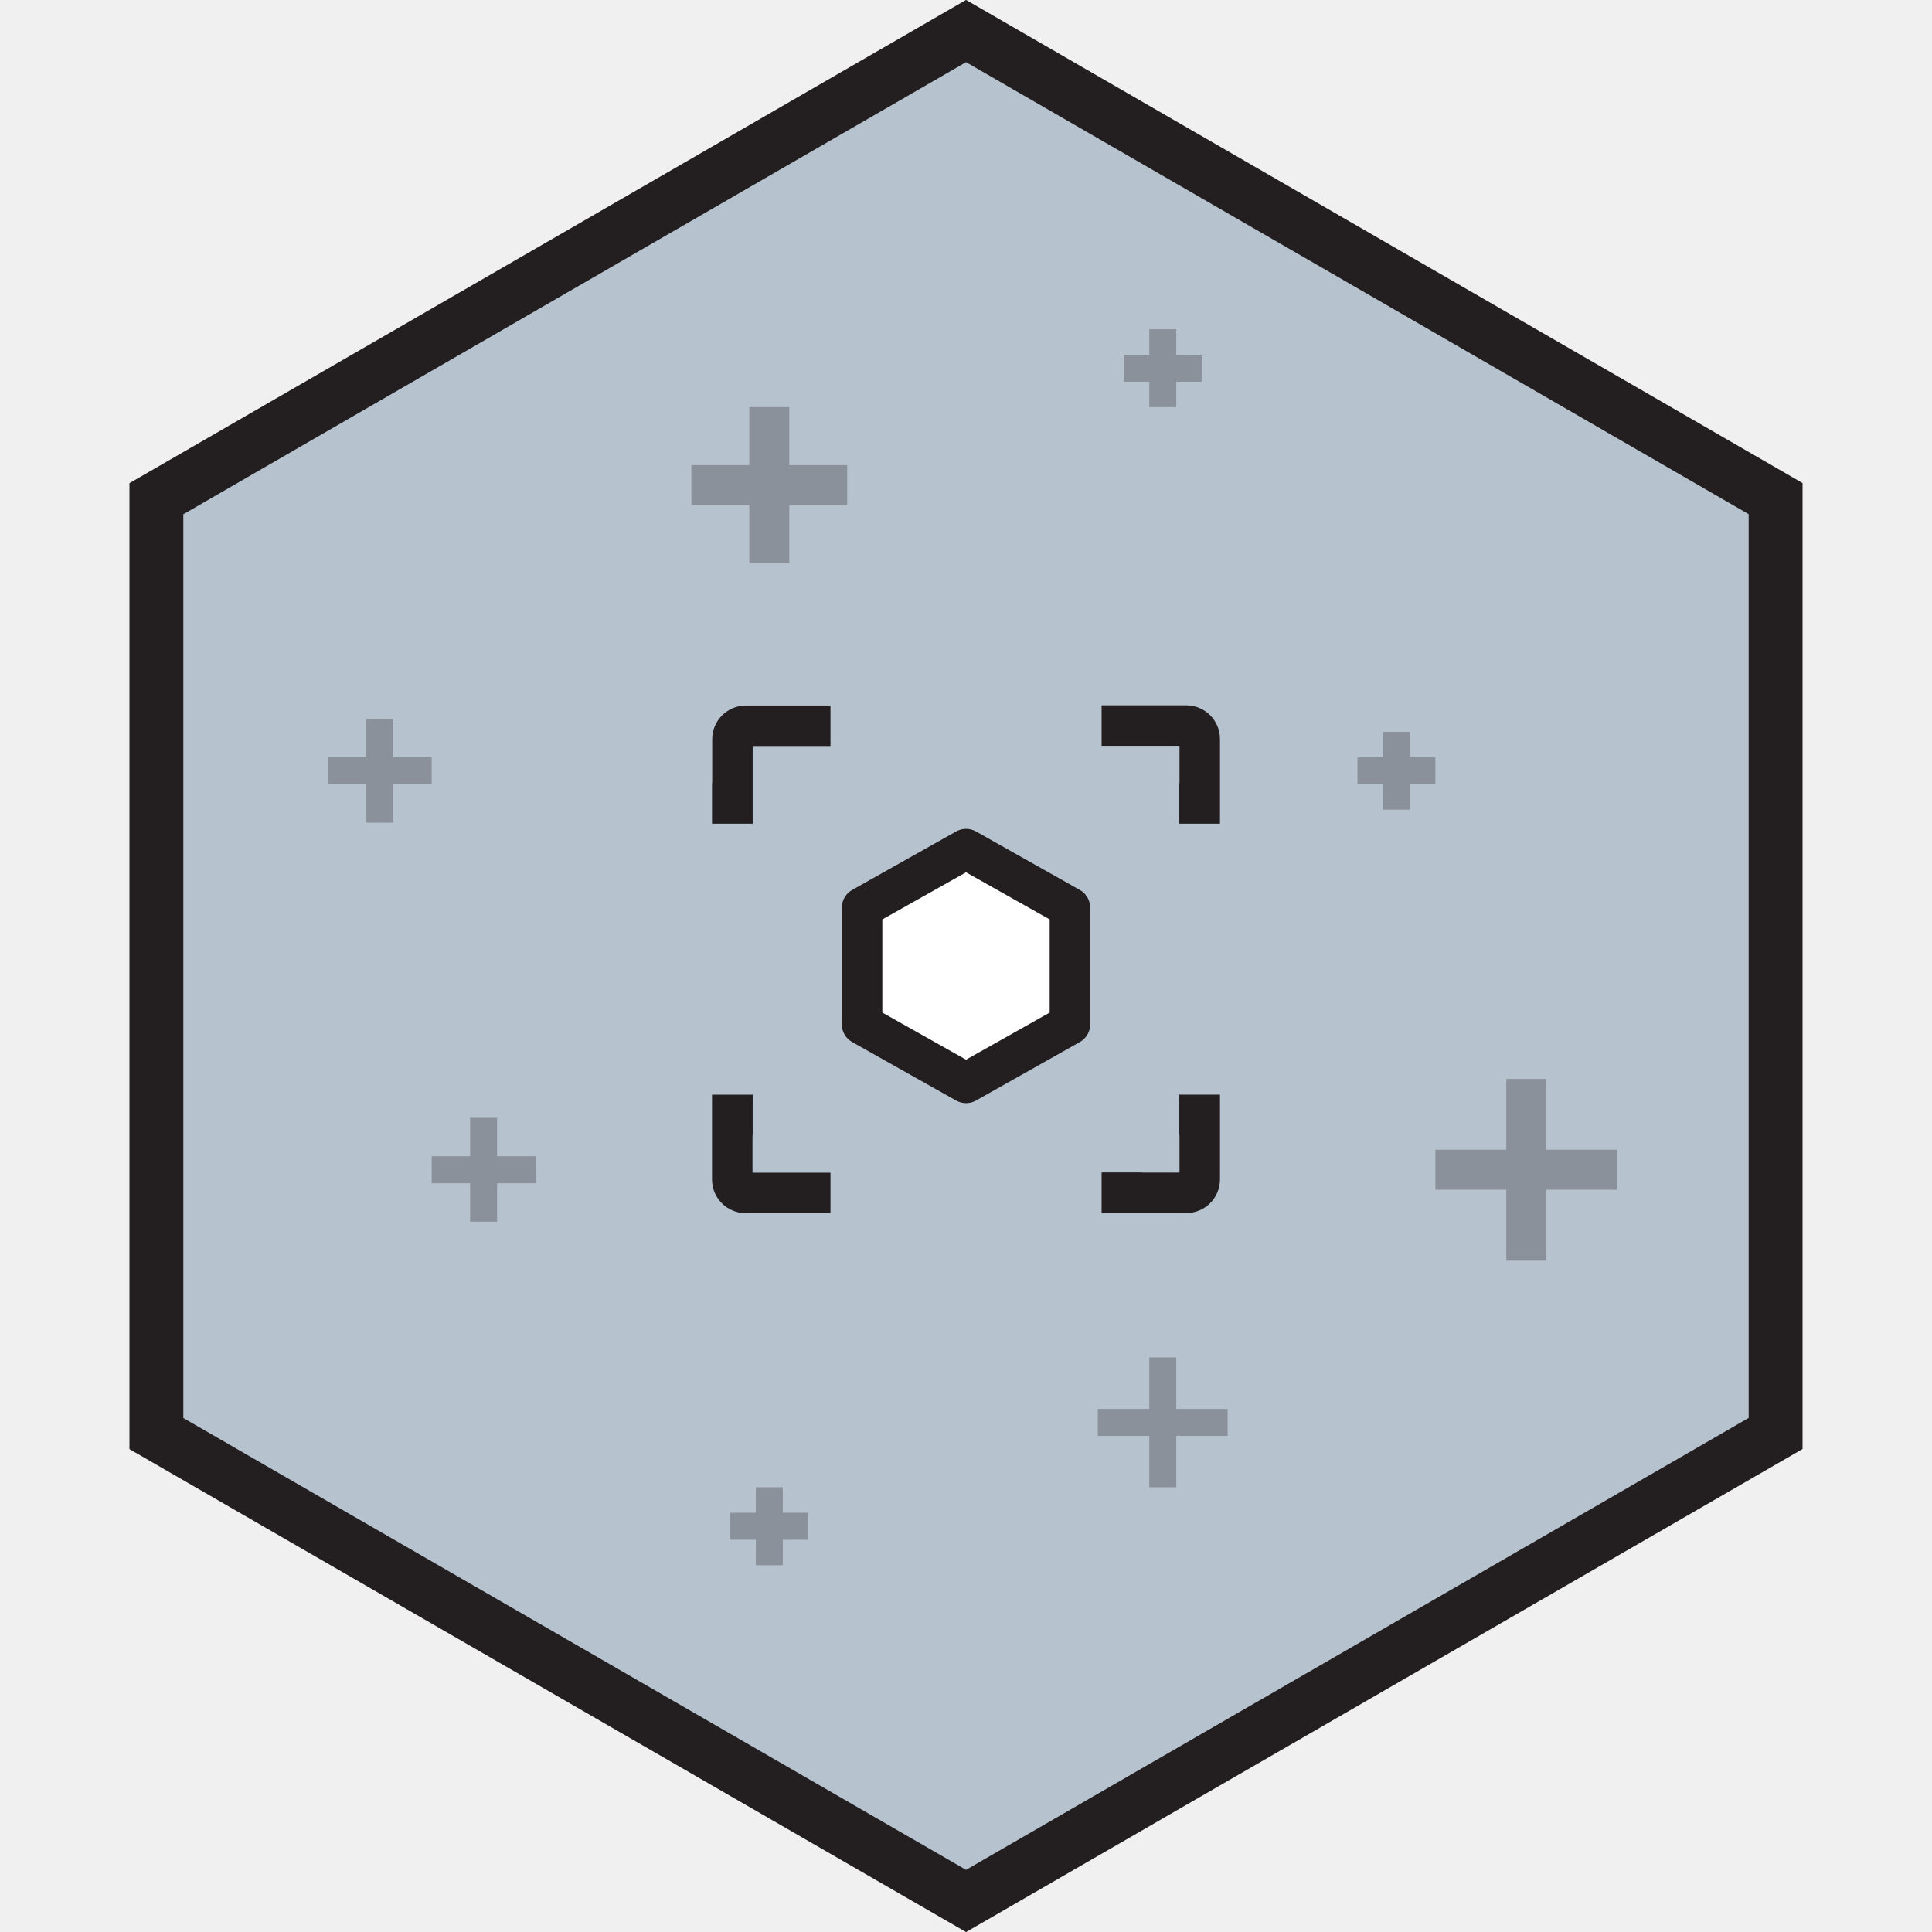
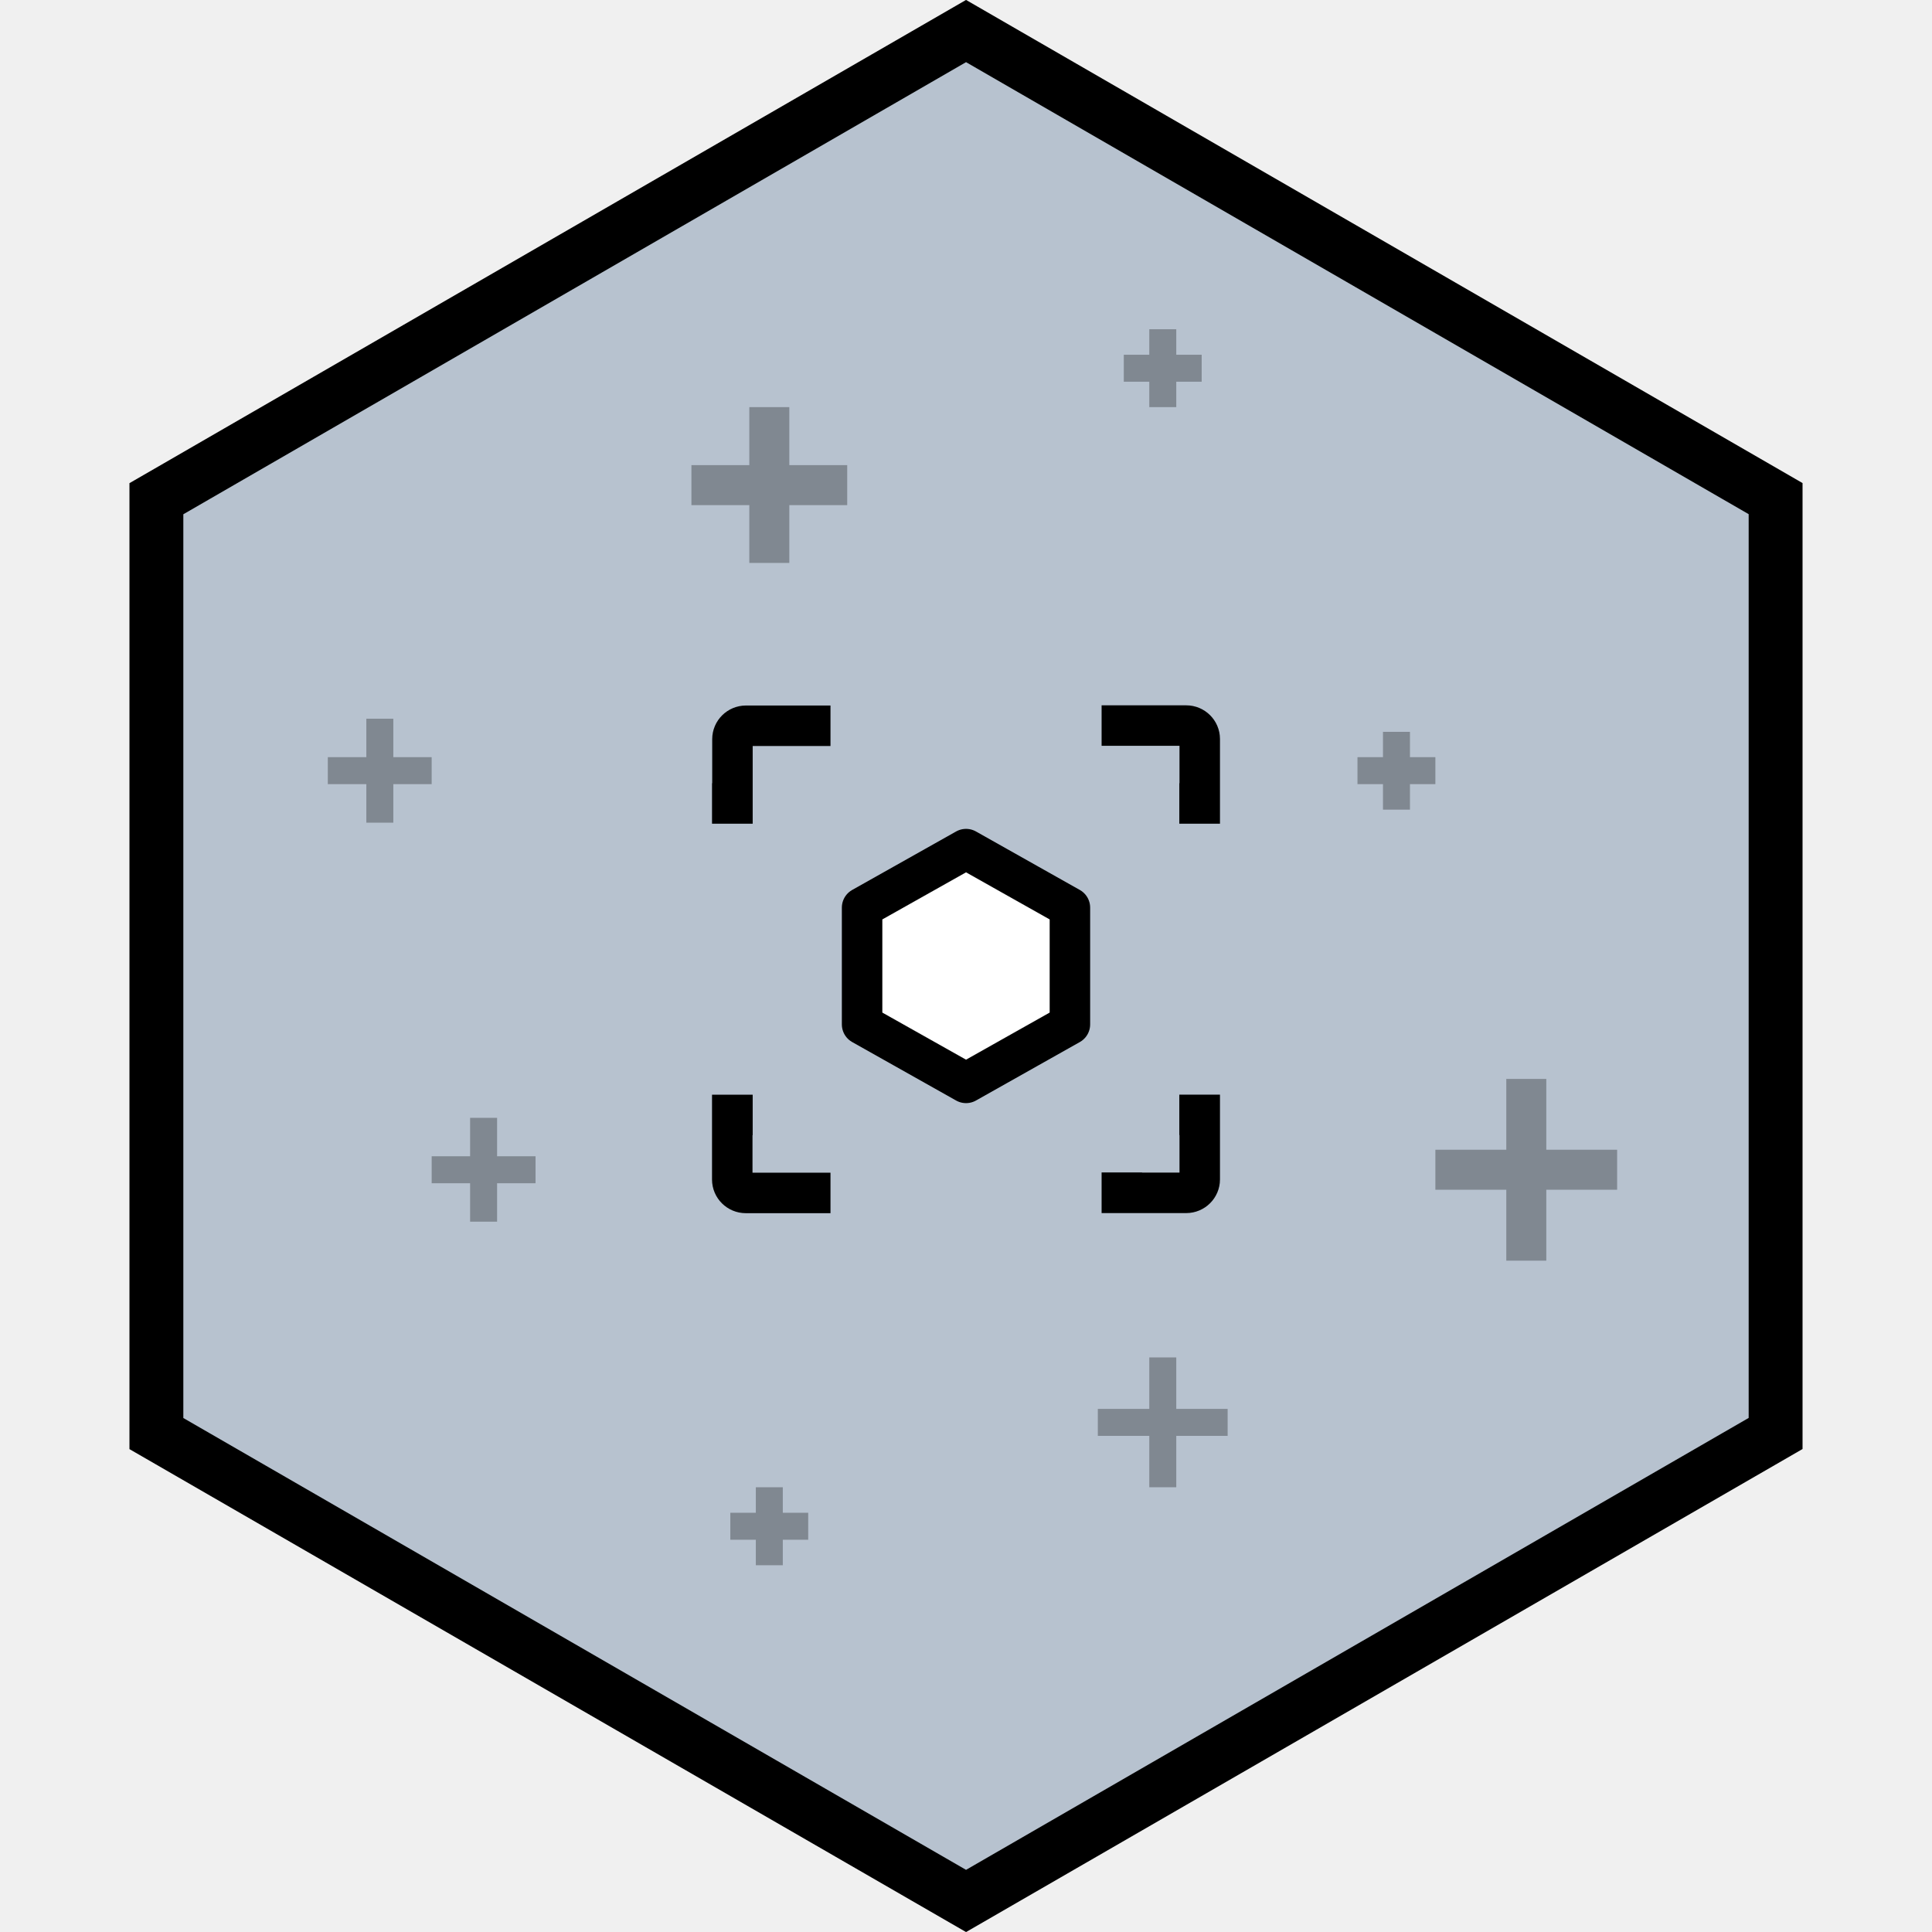
<svg xmlns="http://www.w3.org/2000/svg" xml:space="preserve" fill-rule="evenodd" stroke-miterlimit="10" clip-rule="evenodd" viewBox="0 0 181.07 209.08" height="512" width="512">
-   <path fill="#b7c2cf" fill-rule="nonzero" stroke="#231f20" stroke-width="5.83" d="M178.15 155.13V53.96L90.54 3.36 2.92 53.97v101.17l87.62 50.58z" />
-   <g fill="none" stroke="#231f20" opacity=".3">
+   <path fill="#b7c2cf" fill-rule="nonzero" stroke="#000" stroke-width="5.83" d="M178.15 155.13V53.96L90.54 3.36 2.92 53.97v101.17l87.62 50.58z" />
+   <g fill="none" stroke="#000" opacity=".3">
    <path stroke-width="2.92" d="M21.47 83.4h11.24m-5.61 5.63V77.78m37.93 87.39h8.43m-4.21 4.22v-8.44m35.55-7.02h14.05m-7.02 7.02V146.9m21.07-63.5h8.43m-4.21 4.22V79.2m-29.51-39.35h8.43m-4.21 4.21v-8.43" />
    <path stroke-width="4.33" d="M60.82 52.5h16.86m-8.43 8.42V44.06" />
    <path stroke-width="2.92" d="M32.71 126.59h11.24m-5.62 5.62v-11.24" />
    <path stroke-width="4.33" d="M141.33 126.59H161m-9.83 9.84v-19.67" />
  </g>
-   <path fill="#fff" fill-rule="nonzero" stroke="#231f20" stroke-linejoin="round" stroke-width="4.38" d="M101.78 110.86V98.22l-11.24-6.33-11.25 6.33v12.64l11.25 6.33z" />
-   <path fill="none" stroke="#231f20" stroke-linecap="square" stroke-width="4.38" d="M73.68 129.1H66.7c-.8 0-1.46-.65-1.46-1.45v-6.99h.02m42.14-42.14h6.97c.8 0 1.46.65 1.46 1.45v6.98h-.02m-42.13-8.41h-6.96c-.8 0-1.46.65-1.46 1.45v6.96h-.02m42.16 42.12v.02h6.97c.8 0 1.46-.65 1.46-1.45v-6.99h-.02" />
+   <path fill="#fff" fill-rule="nonzero" stroke="#000" stroke-linejoin="round" stroke-width="4.38" d="M101.78 110.86V98.22l-11.24-6.33-11.25 6.33v12.64l11.25 6.33z" />
+   <path fill="none" stroke="#000" stroke-linecap="square" stroke-width="4.38" d="M73.68 129.1H66.7c-.8 0-1.46-.65-1.46-1.45v-6.99h.02m42.14-42.14h6.97c.8 0 1.46.65 1.46 1.45v6.98h-.02m-42.13-8.41h-6.96c-.8 0-1.46.65-1.46 1.45v6.96h-.02m42.16 42.12v.02h6.97c.8 0 1.46-.65 1.46-1.45v-6.99h-.02" />
</svg>
